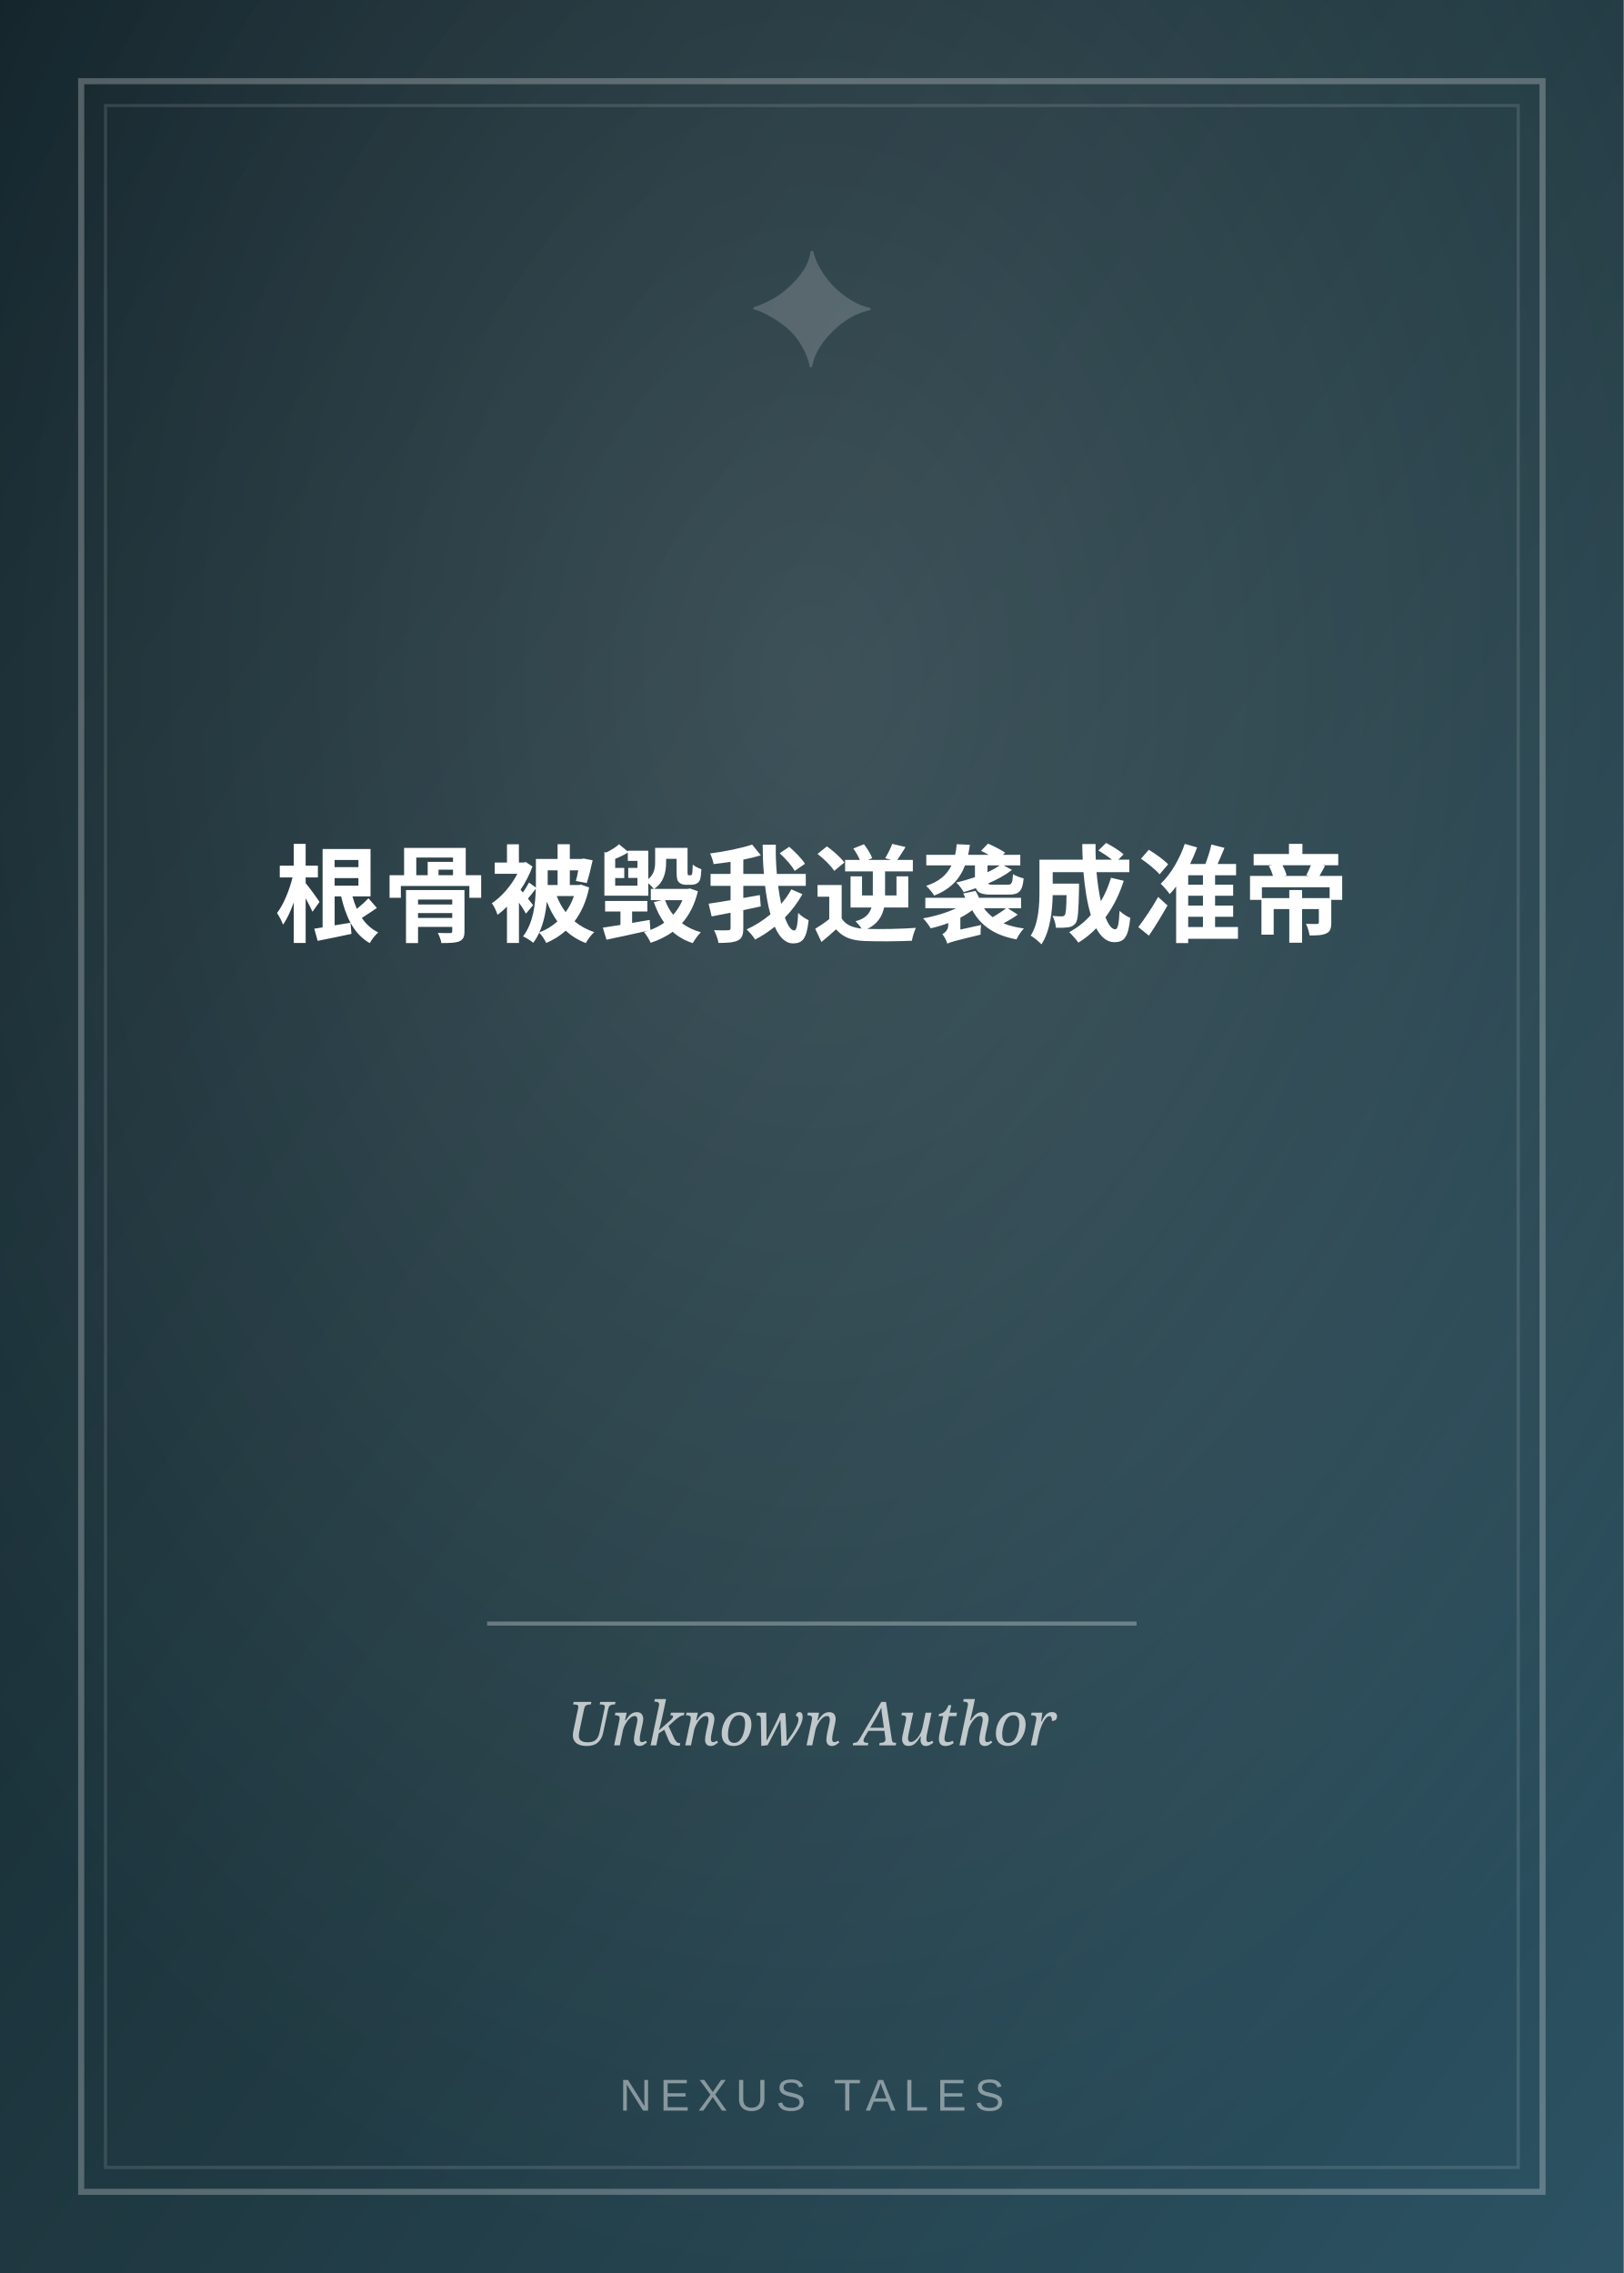
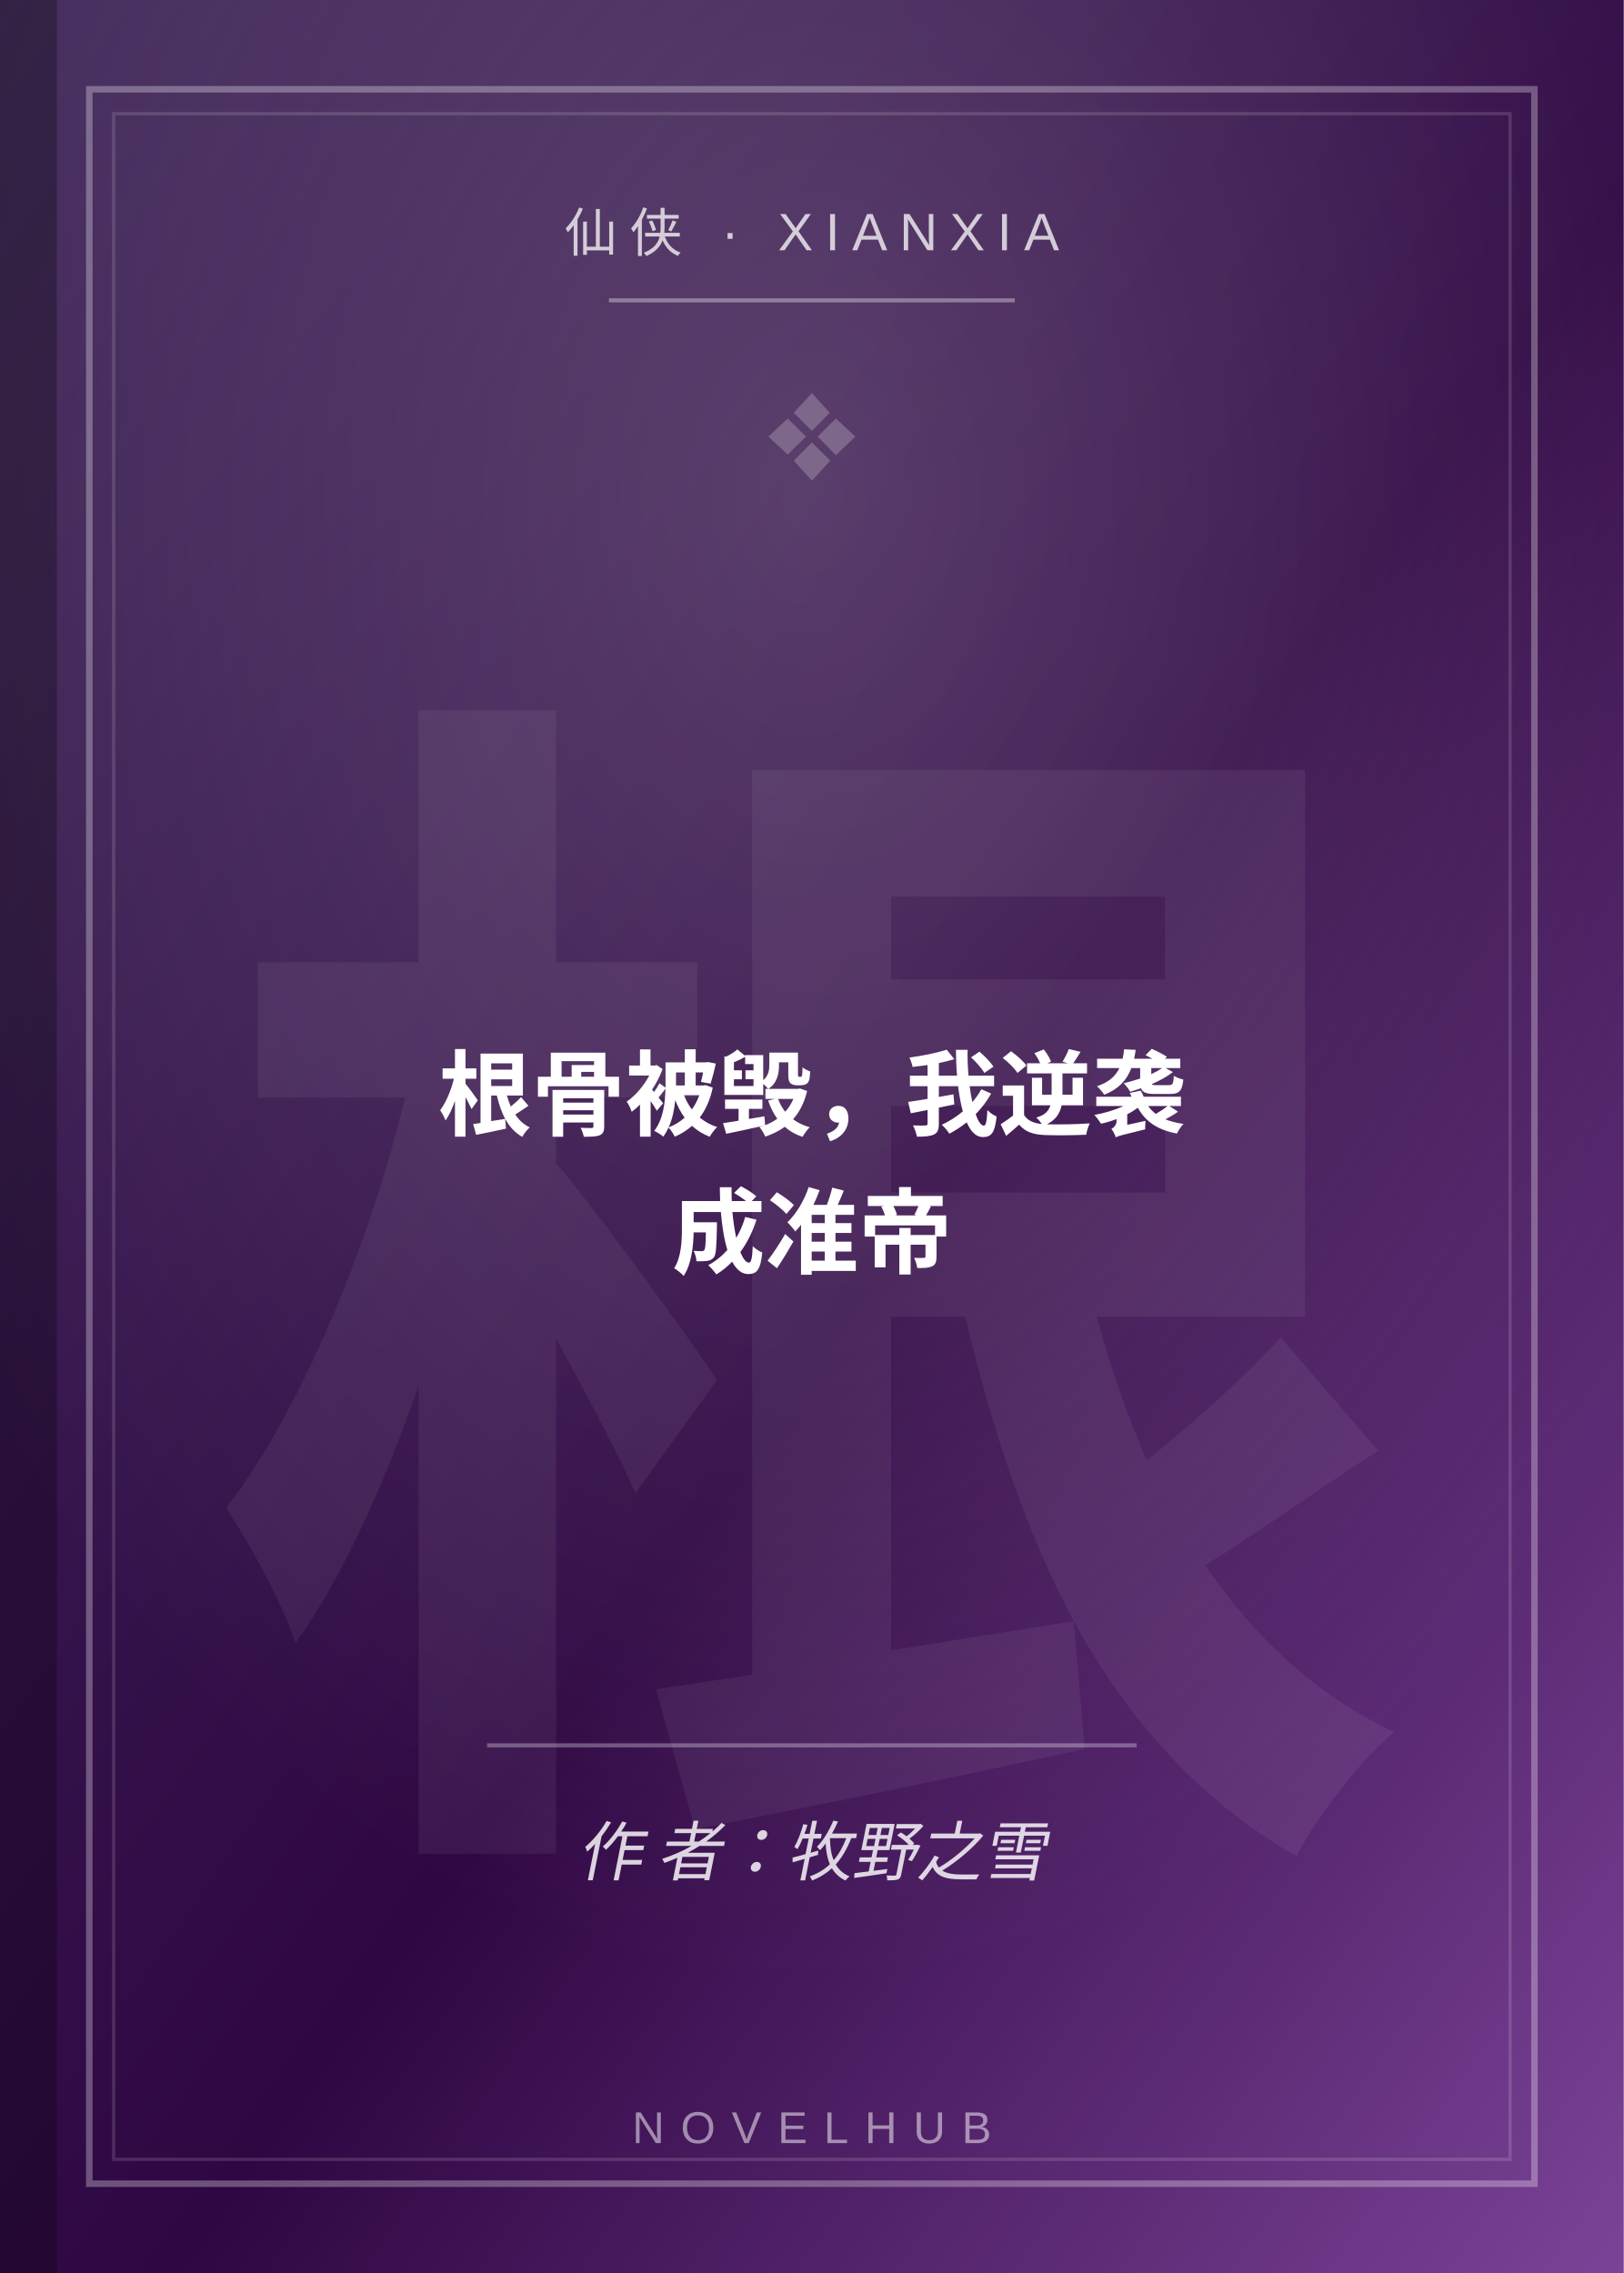
<svg xmlns="http://www.w3.org/2000/svg" width="400" height="560" viewBox="0 0 400 560">
  <defs>
    <linearGradient id="bg" x1="0%" y1="0%" x2="100%" y2="100%">
-       <stop offset="0%" style="stop-color:#0f2027" />
-       <stop offset="55%" style="stop-color:#203a43" />
-       <stop offset="100%" style="stop-color:#2c5364" />
+       <stop offset="0%" style="stop-color:#41295a" />
+       <stop offset="55%" style="stop-color:#2f0743" />
+       <stop offset="100%" style="stop-color:#7b4397" />
    </linearGradient>
-     <radialGradient id="glow" cx="50%" cy="30%" r="70%">
-       <stop offset="0%" style="stop-color:rgba(255,255,255,0.15)" />
+     <radialGradient id="glow" cx="50%" cy="22%" r="65%">
+       <stop offset="0%" style="stop-color:rgba(255,255,255,0.18)" />
      <stop offset="100%" style="stop-color:rgba(255,255,255,0)" />
    </radialGradient>
  </defs>
  <rect width="400" height="560" fill="url(#bg)" />
  <rect width="400" height="560" fill="url(#glow)" />
-   <rect x="20" y="20" width="360" height="520" fill="none" stroke="rgba(255,255,255,0.25)" stroke-width="1.5" />
-   <rect x="26" y="26" width="348" height="508" fill="none" stroke="rgba(255,255,255,0.12)" stroke-width="0.8" />
-   <text x="200" y="90" text-anchor="middle" font-size="40" fill="rgba(255,255,255,0.18)">✦</text>
-   <text x="200" y="230" text-anchor="middle" font-family="Georgia, serif" font-size="26" fill="#ffffff" font-weight="bold" letter-spacing="0.5">根骨被毁我逆袭成准帝</text>
-   <line x1="120" y1="400" x2="280" y2="400" stroke="rgba(255,255,255,0.3)" stroke-width="1" />
-   <text x="200" y="430" text-anchor="middle" font-family="Georgia, serif" font-size="15" fill="rgba(255,255,255,0.7)" font-style="italic">Unknown Author</text>
-   <text x="200" y="520" text-anchor="middle" font-family="Arial, sans-serif" font-size="11" fill="rgba(255,255,255,0.45)" letter-spacing="2">NEXUS TALES</text>
+   <rect x="0" y="0" width="14" height="560" fill="rgba(0,0,0,0.28)" />
+   <text x="200" y="430" text-anchor="middle" font-size="300" fill="rgba(255,255,255,0.06)" font-family="serif" font-weight="bold">根</text>
+   <rect x="22" y="22" width="356" height="516" fill="none" stroke="rgba(255,255,255,0.30)" stroke-width="1.6" />
+   <rect x="28" y="28" width="344" height="504" fill="none" stroke="rgba(255,255,255,0.14)" stroke-width="0.8" />
+   <text x="200" y="62" text-anchor="middle" font-family="Arial,sans-serif" font-size="13" fill="rgba(255,255,255,0.75)" letter-spacing="3">仙侠 · XIANXIA</text>
+   <line x1="150" y1="74" x2="250" y2="74" stroke="rgba(255,255,255,0.35)" stroke-width="1" />
+   <text x="200" y="118" text-anchor="middle" font-size="30" fill="rgba(255,255,255,0.22)">❖</text>
+   <text x="200" y="278" text-anchor="middle" font-family="'PingFang SC','Microsoft YaHei',Georgia,serif" font-size="23" fill="#ffffff" font-weight="bold" style="text-shadow:0 2px 6px rgba(0,0,0,0.45)">根骨被毁，我逆袭</text>
+   <text x="200" y="312" text-anchor="middle" font-family="'PingFang SC','Microsoft YaHei',Georgia,serif" font-size="23" fill="#ffffff" font-weight="bold" style="text-shadow:0 2px 6px rgba(0,0,0,0.45)">成准帝</text>
+   <line x1="120" y1="430" x2="280" y2="430" stroke="rgba(255,255,255,0.30)" stroke-width="1" />
+   <text x="200" y="462" text-anchor="middle" font-family="'PingFang SC','Microsoft YaHei',Georgia,serif" font-size="16" fill="rgba(255,255,255,0.82)" font-style="italic">作 者：牧野之雪</text>
+   <text x="200" y="528" text-anchor="middle" font-family="Arial,sans-serif" font-size="11" fill="rgba(255,255,255,0.5)" letter-spacing="4">NOVELHUB</text>
</svg>
